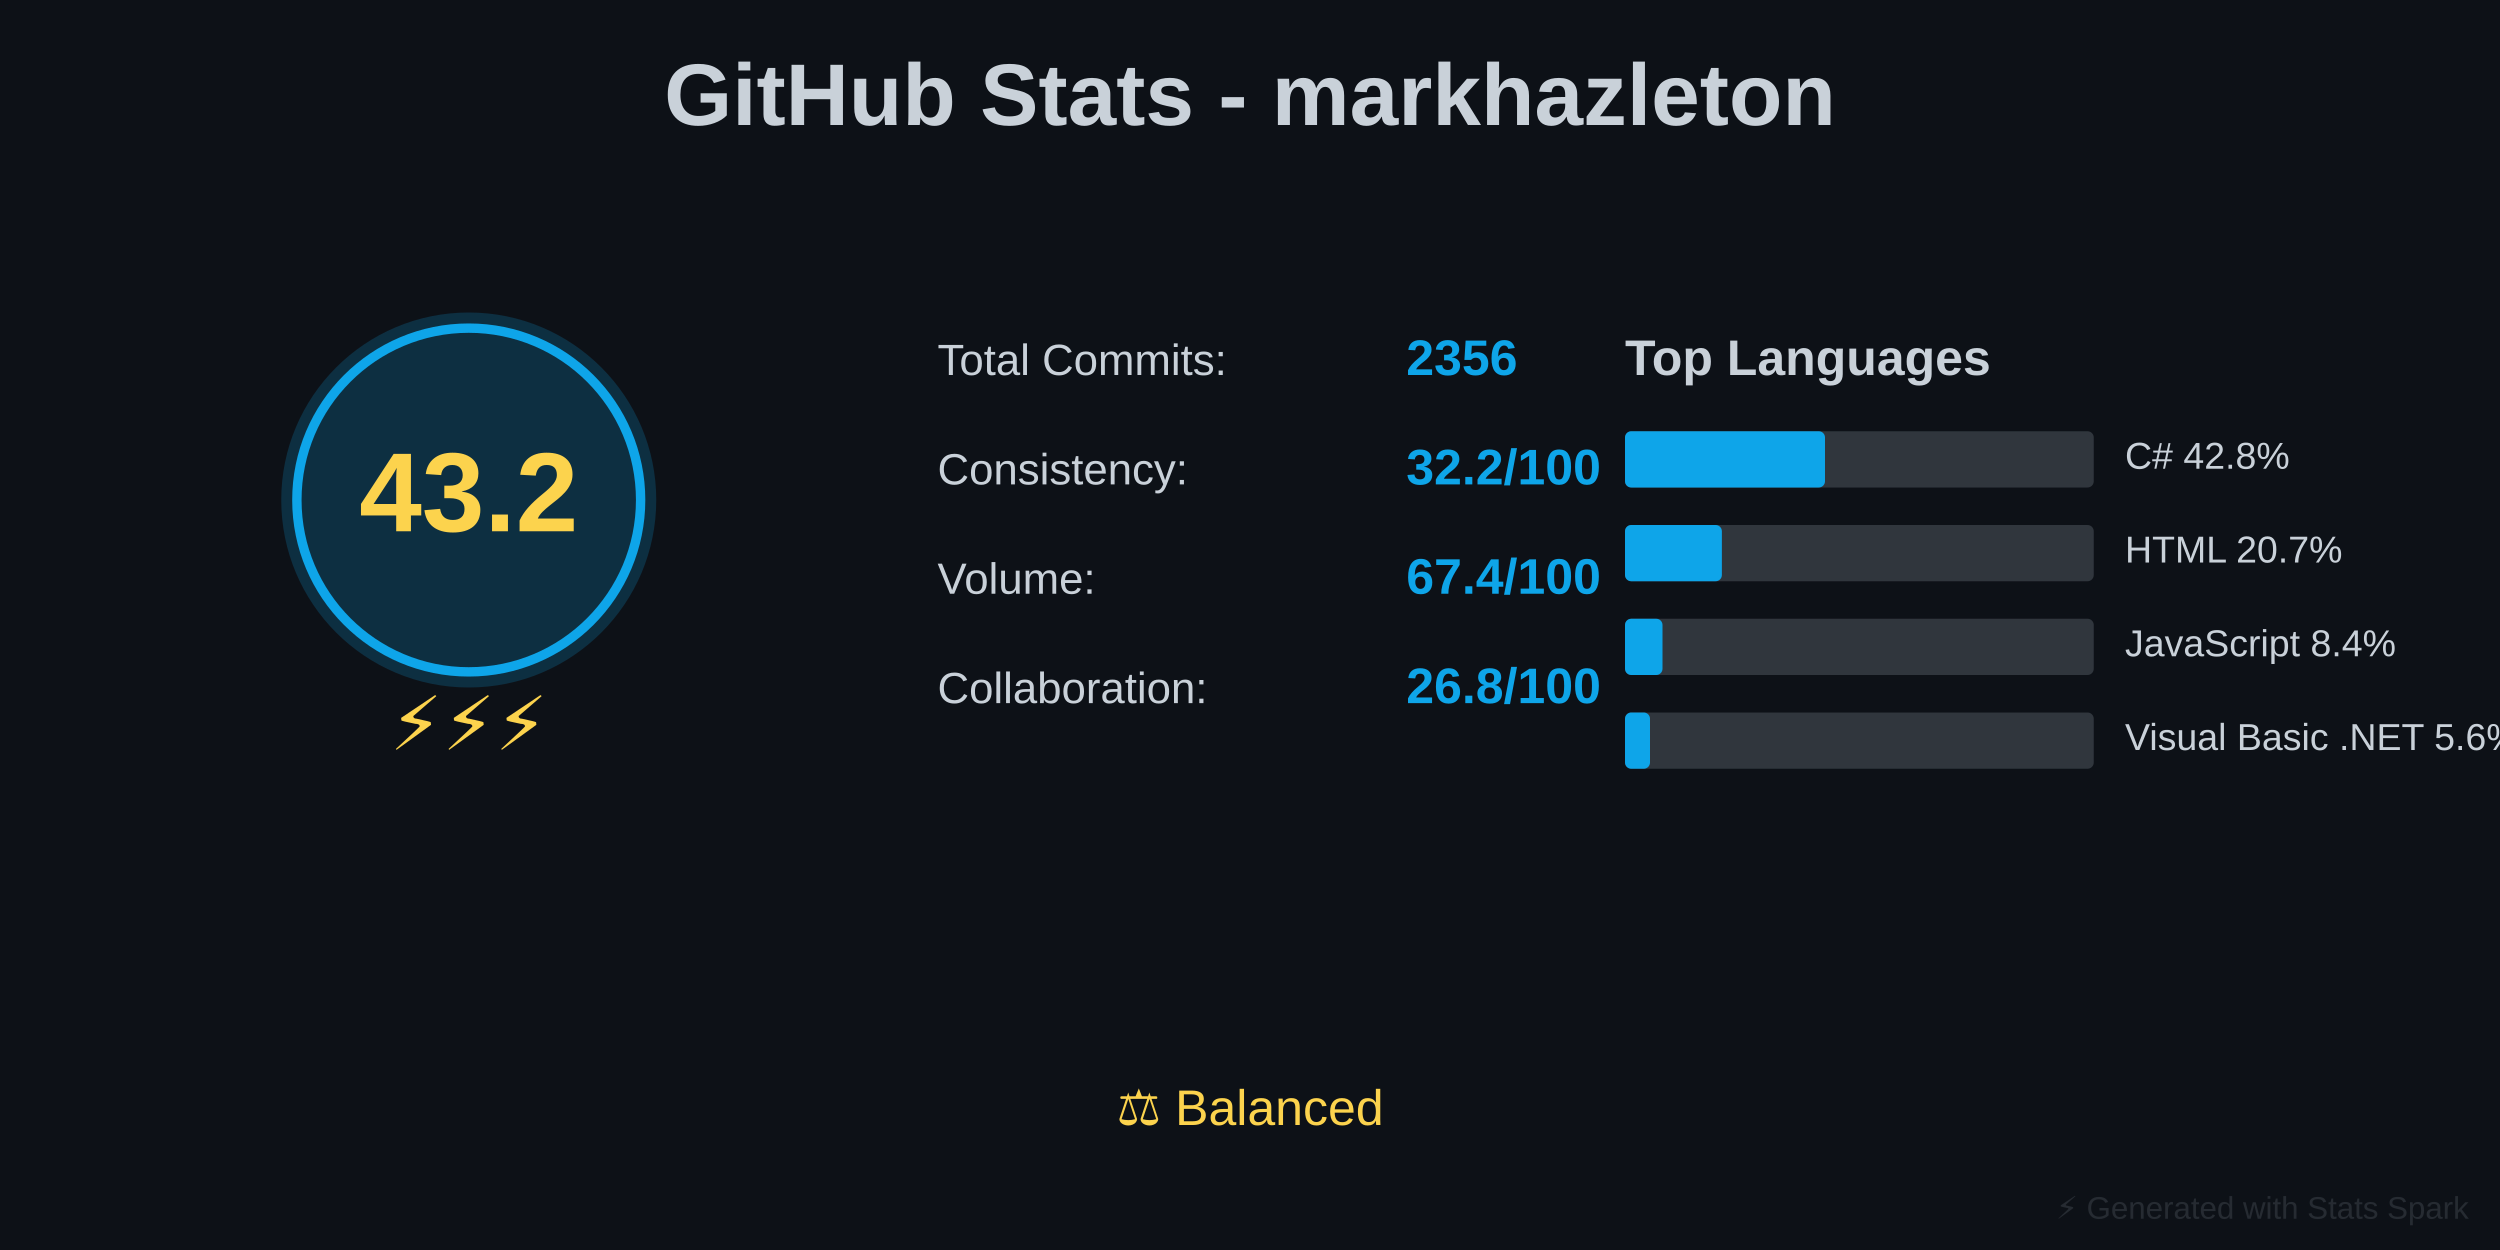
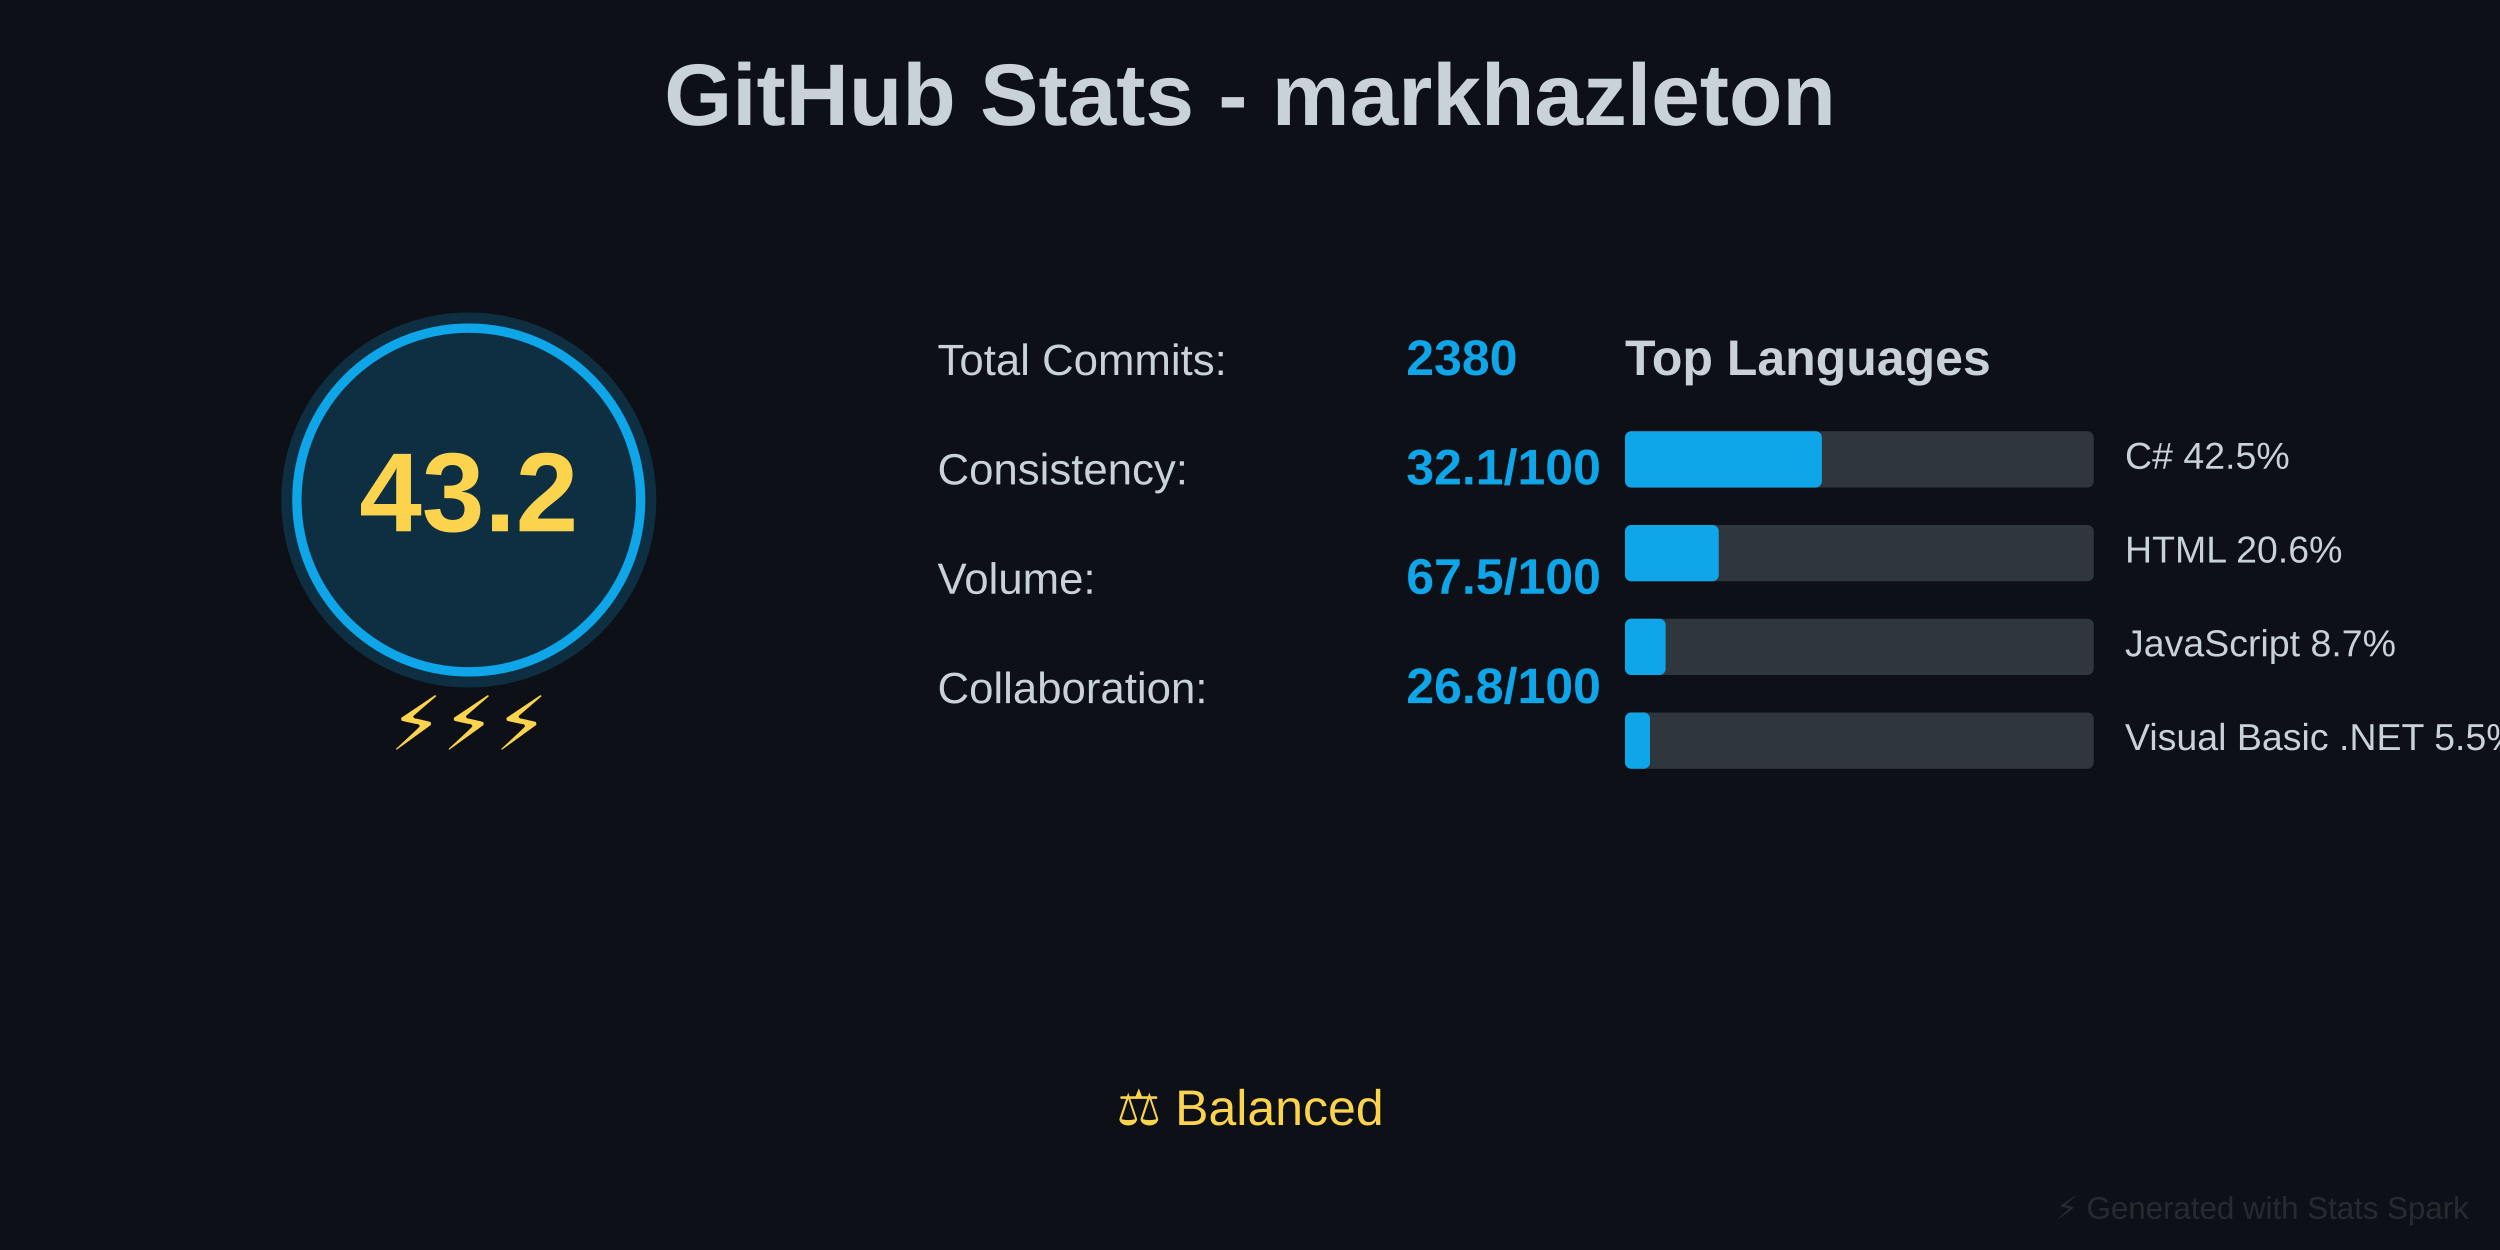
<svg xmlns="http://www.w3.org/2000/svg" baseProfile="full" height="400" version="1.1" width="800">
  <defs />
  <rect fill="#0D1117" height="400" width="800" x="0" y="0" />
  <text fill="#C9D1D9" font-family="Arial, sans-serif" font-size="28px" font-weight="bold" text-anchor="middle" x="400" y="40">GitHub Stats - markhazleton</text>
  <circle cx="150" cy="160" fill="#0EA5E9" opacity="0.2" r="60" />
  <circle cx="150" cy="160" fill="none" r="55" stroke="#0EA5E9" stroke-width="3" />
  <text fill="#FCD34D" font-family="Arial, sans-serif" font-size="36px" font-weight="bold" text-anchor="middle" x="150" y="170">43.2</text>
  <text fill="#FCD34D" font-family="Arial, sans-serif" font-size="24px" text-anchor="middle" x="150" y="240">⚡⚡⚡</text>
  <text fill="#C9D1D9" font-family="Arial, sans-serif" font-size="14px" x="300" y="120">Total Commits:</text>
-   <text fill="#0EA5E9" font-family="Arial, sans-serif" font-size="16px" font-weight="bold" x="450" y="120">2356</text>
+   <text fill="#0EA5E9" font-family="Arial, sans-serif" font-size="16px" font-weight="bold" x="450" y="120">2380</text>
  <text fill="#C9D1D9" font-family="Arial, sans-serif" font-size="14px" x="300" y="155">Consistency:</text>
-   <text fill="#0EA5E9" font-family="Arial, sans-serif" font-size="16px" font-weight="bold" x="450" y="155">32.2/100</text>
+   <text fill="#0EA5E9" font-family="Arial, sans-serif" font-size="16px" font-weight="bold" x="450" y="155">32.1/100</text>
  <text fill="#C9D1D9" font-family="Arial, sans-serif" font-size="14px" x="300" y="190">Volume:</text>
-   <text fill="#0EA5E9" font-family="Arial, sans-serif" font-size="16px" font-weight="bold" x="450" y="190">67.4/100</text>
+   <text fill="#0EA5E9" font-family="Arial, sans-serif" font-size="16px" font-weight="bold" x="450" y="190">67.5/100</text>
  <text fill="#C9D1D9" font-family="Arial, sans-serif" font-size="14px" x="300" y="225">Collaboration:</text>
  <text fill="#0EA5E9" font-family="Arial, sans-serif" font-size="16px" font-weight="bold" x="450" y="225">26.8/100</text>
  <text fill="#C9D1D9" font-family="Arial, sans-serif" font-size="16px" font-weight="bold" x="520" y="120">Top Languages</text>
  <rect fill="#30363D" height="18" rx="2" width="150" x="520" y="138" />
-   <rect fill="#0EA5E9" height="18" rx="2" width="64" x="520" y="138" />
-   <text fill="#C9D1D9" font-family="Arial, sans-serif" font-size="12px" x="680" y="150">C# 42.8%</text>
+   <rect fill="#0EA5E9" height="18" rx="2" width="63" x="520" y="138" />
+   <text fill="#C9D1D9" font-family="Arial, sans-serif" font-size="12px" x="680" y="150">C# 42.5%</text>
  <rect fill="#30363D" height="18" rx="2" width="150" x="520" y="168" />
-   <rect fill="#0EA5E9" height="18" rx="2" width="31" x="520" y="168" />
-   <text fill="#C9D1D9" font-family="Arial, sans-serif" font-size="12px" x="680" y="180">HTML 20.7%</text>
+   <rect fill="#0EA5E9" height="18" rx="2" width="30" x="520" y="168" />
+   <text fill="#C9D1D9" font-family="Arial, sans-serif" font-size="12px" x="680" y="180">HTML 20.6%</text>
  <rect fill="#30363D" height="18" rx="2" width="150" x="520" y="198" />
-   <rect fill="#0EA5E9" height="18" rx="2" width="12" x="520" y="198" />
-   <text fill="#C9D1D9" font-family="Arial, sans-serif" font-size="12px" x="680" y="210">JavaScript 8.4%</text>
+   <rect fill="#0EA5E9" height="18" rx="2" width="13" x="520" y="198" />
+   <text fill="#C9D1D9" font-family="Arial, sans-serif" font-size="12px" x="680" y="210">JavaScript 8.7%</text>
  <rect fill="#30363D" height="18" rx="2" width="150" x="520" y="228" />
  <rect fill="#0EA5E9" height="18" rx="2" width="8" x="520" y="228" />
-   <text fill="#C9D1D9" font-family="Arial, sans-serif" font-size="12px" x="680" y="240">Visual Basic .NET 5.6%</text>
+   <text fill="#C9D1D9" font-family="Arial, sans-serif" font-size="12px" x="680" y="240">Visual Basic .NET 5.5%</text>
  <text fill="#FCD34D" font-family="Arial, sans-serif" font-size="16px" text-anchor="middle" x="400" y="360">⚖️ Balanced</text>
  <text fill="#30363D" font-family="Arial, sans-serif" font-size="10px" opacity="0.7" text-anchor="end" x="790" y="390">⚡ Generated with Stats Spark</text>
</svg>
